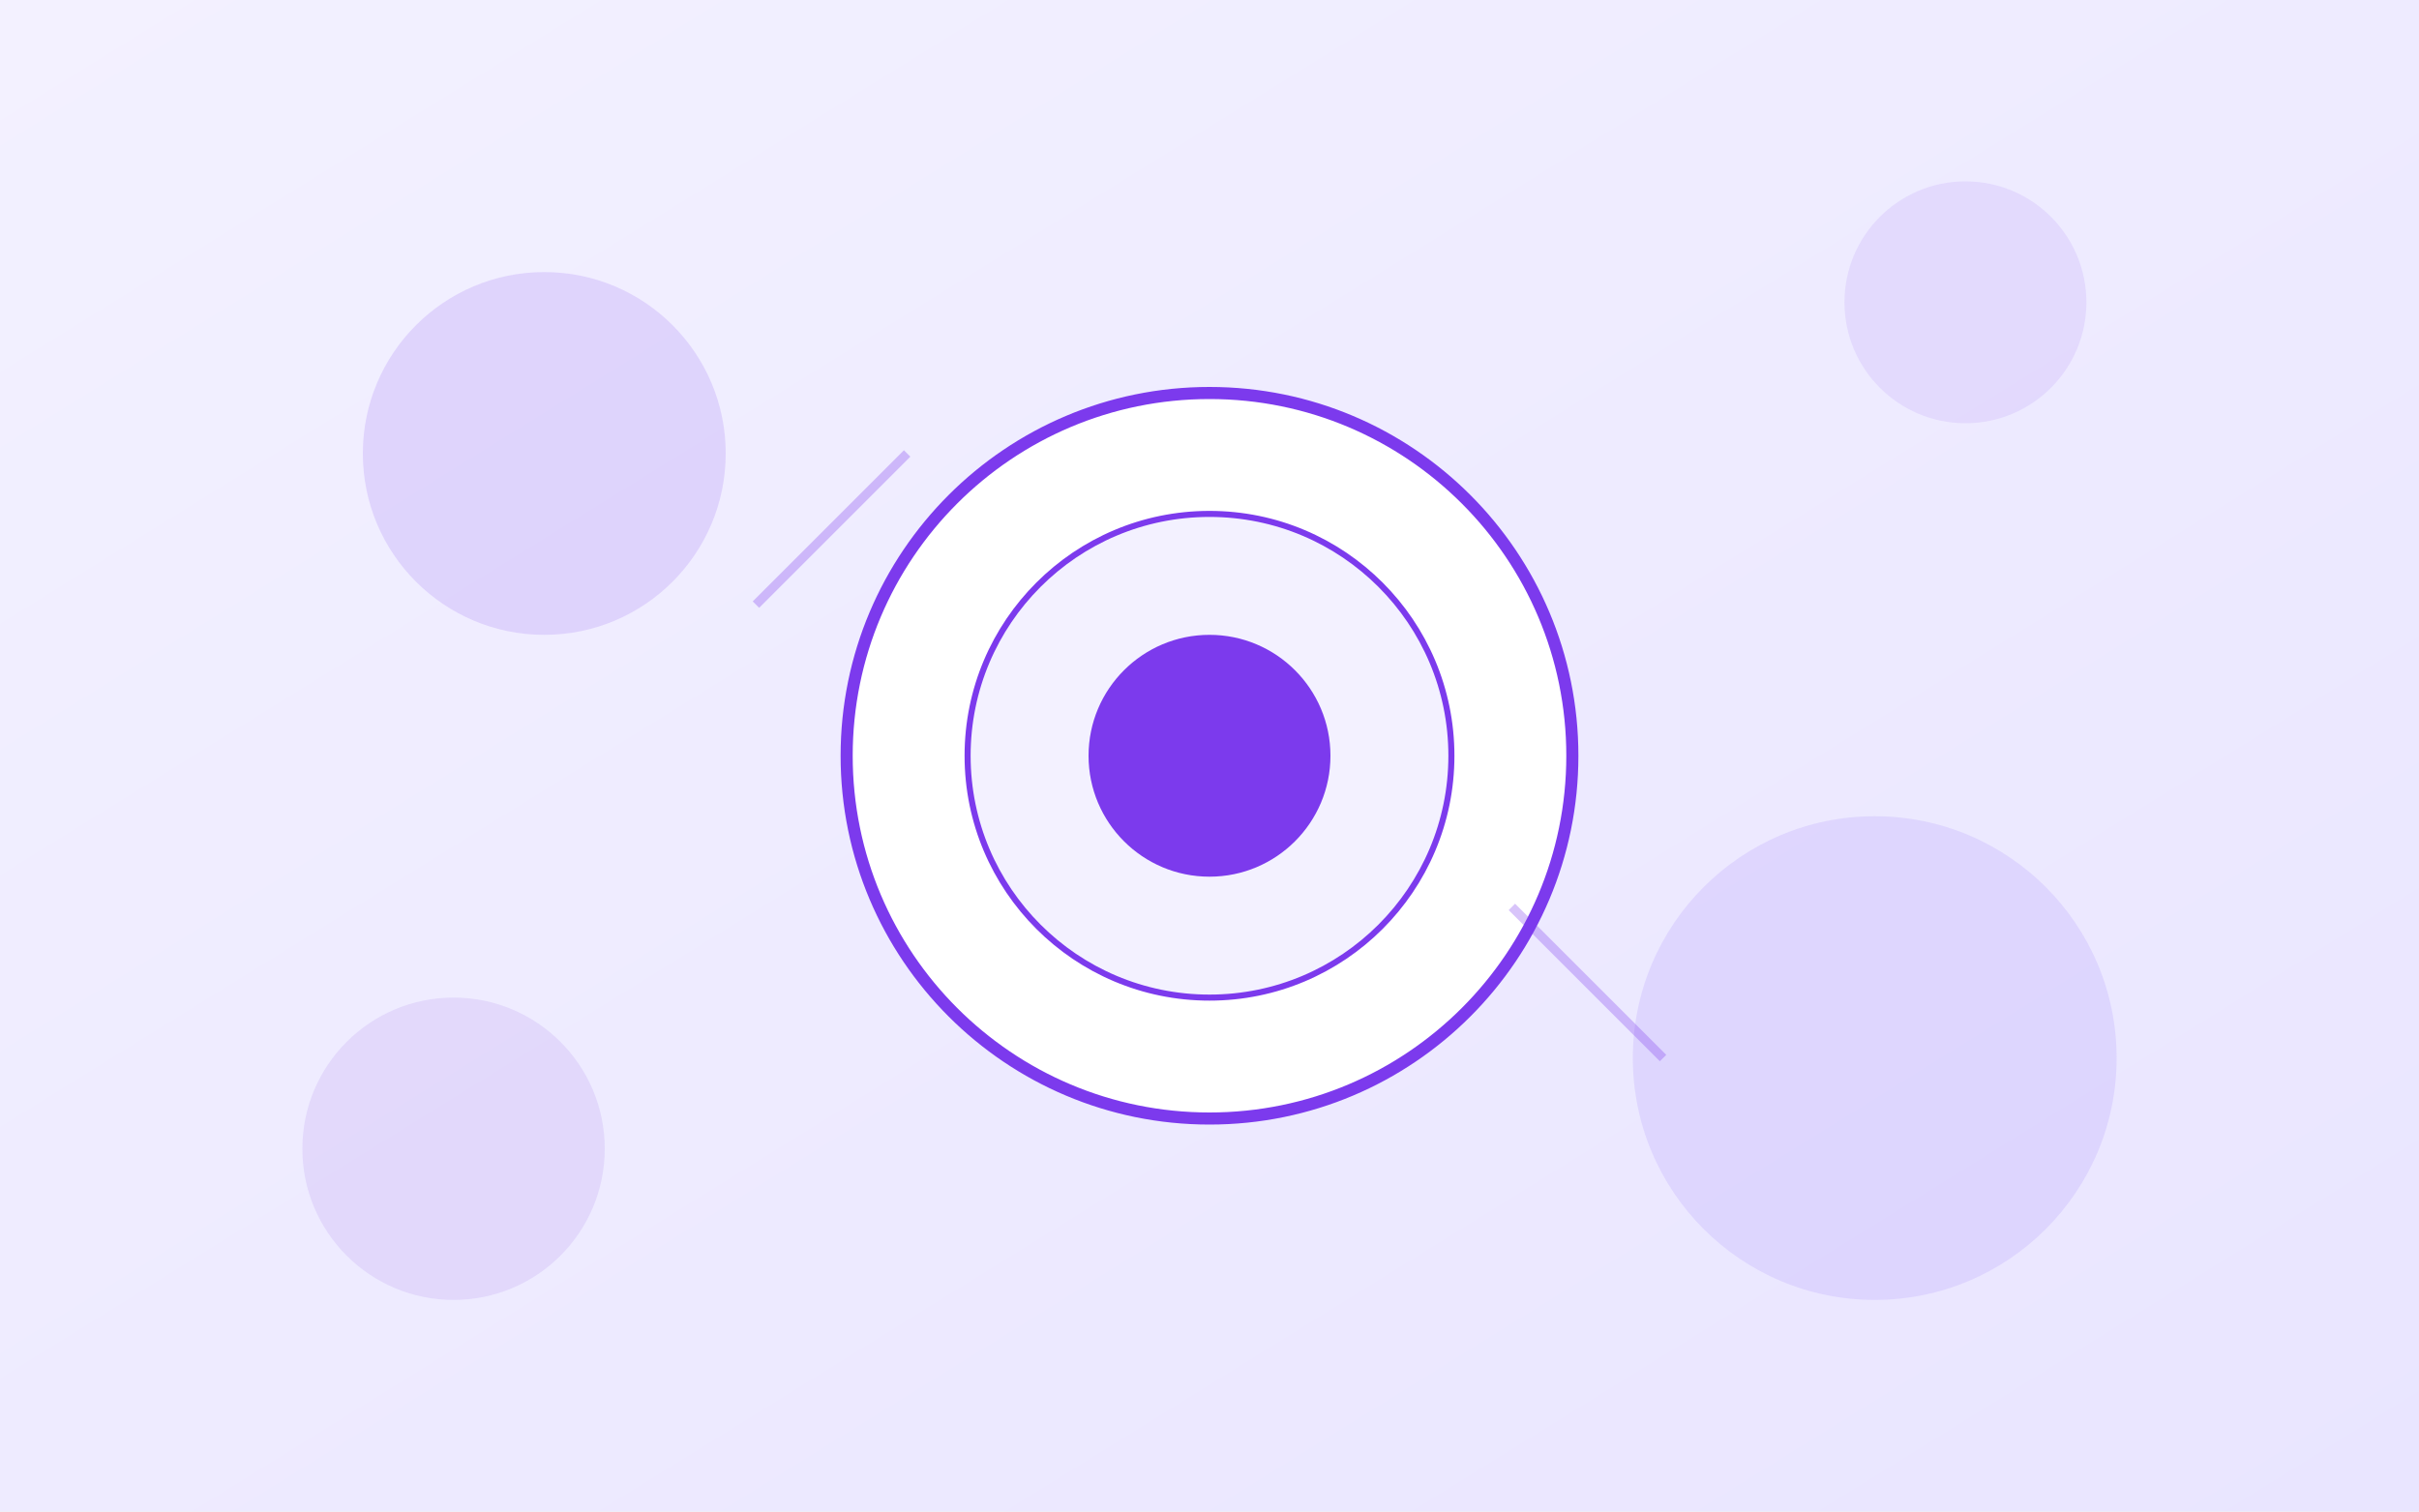
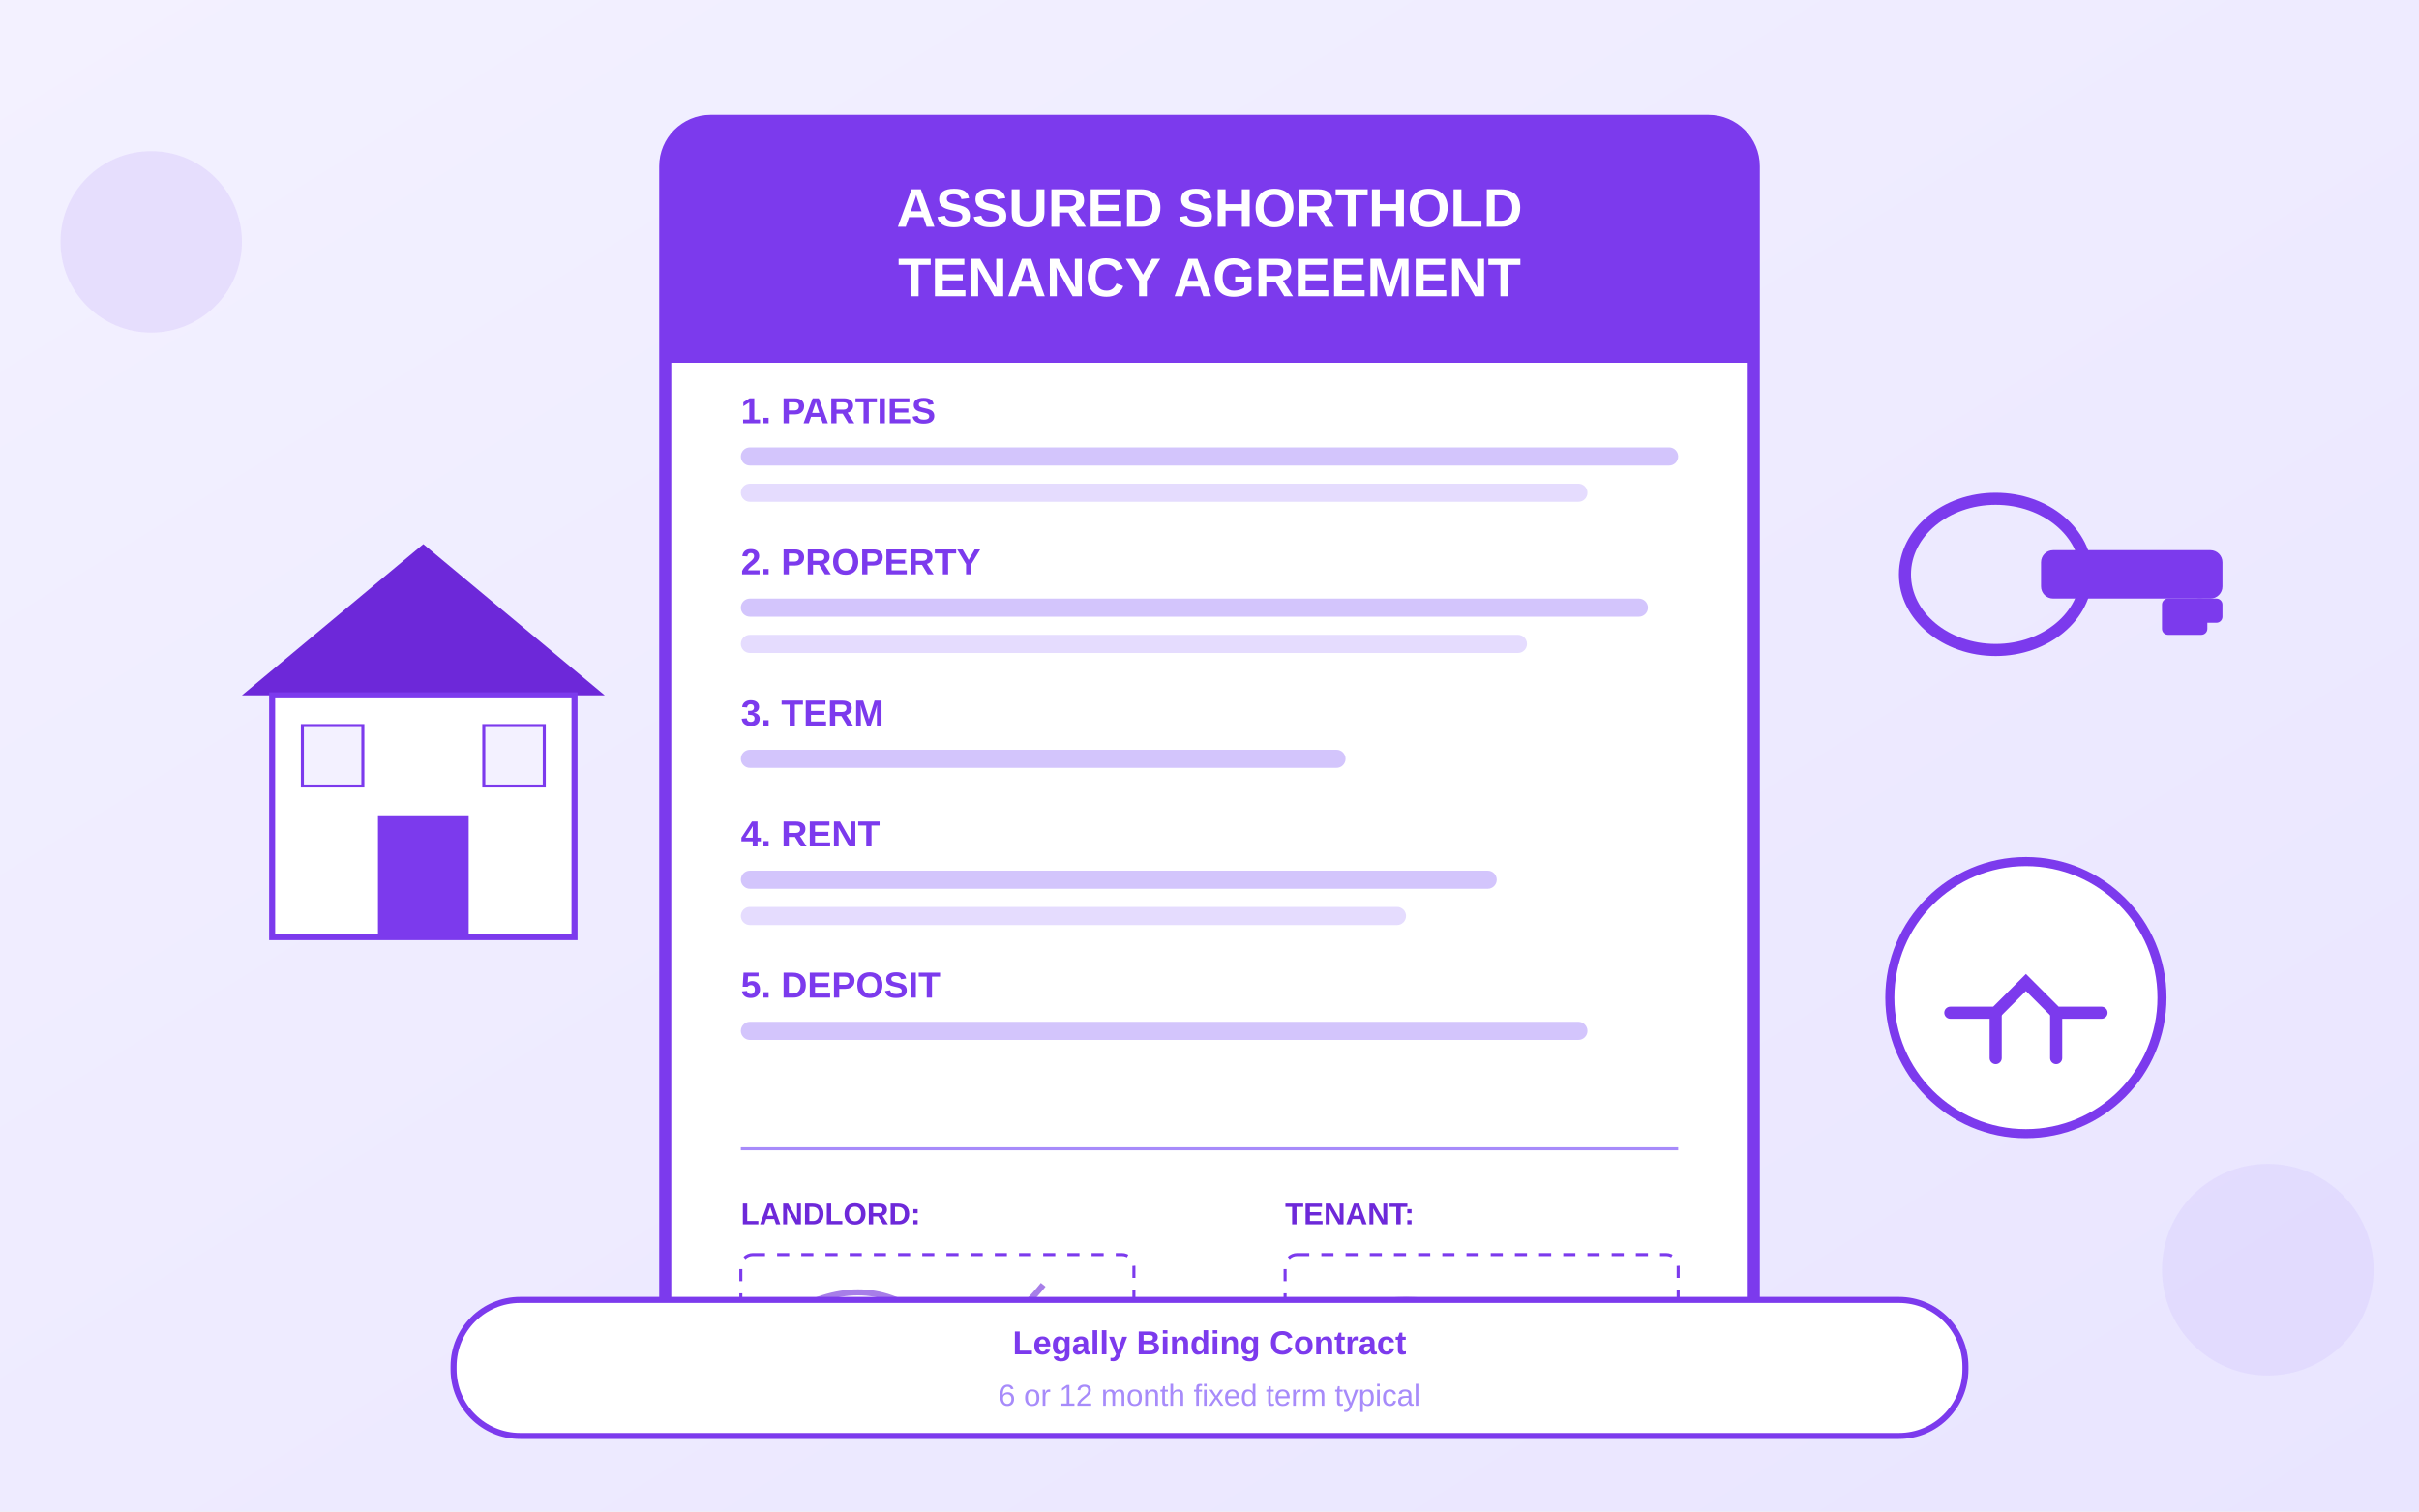
<svg xmlns="http://www.w3.org/2000/svg" viewBox="0 0 800 500">
  <defs>
    <linearGradient id="bgGrad" x1="0%" y1="0%" x2="100%" y2="100%">
      <stop offset="0%" style="stop-color:#F3F1FF" />
      <stop offset="100%" style="stop-color:#E9E5FF" />
    </linearGradient>
  </defs>
  <rect width="800" height="500" fill="url(#bgGrad)" />
-   <circle cx="400" cy="250" r="120" fill="white" stroke="#7C3AED" stroke-width="4" />
-   <circle cx="400" cy="250" r="80" fill="#F3F1FF" stroke="#7C3AED" stroke-width="2" />
-   <circle cx="400" cy="250" r="40" fill="#7C3AED" />
-   <circle cx="180" cy="150" r="60" fill="#7C3AED" opacity="0.15" />
-   <circle cx="620" cy="350" r="80" fill="#A78BFA" opacity="0.2" />
-   <circle cx="650" cy="100" r="40" fill="#7C3AED" opacity="0.1" />
-   <circle cx="150" cy="380" r="50" fill="#6D28D9" opacity="0.1" />
-   <line x1="250" y1="200" x2="300" y2="150" stroke="#7C3AED" stroke-width="3" opacity="0.3" />
-   <line x1="500" y1="300" x2="550" y2="350" stroke="#7C3AED" stroke-width="3" opacity="0.3" />
+   <g transform="translate(220, 40)">
+     <rect x="0" y="0" width="360" height="420" rx="15" fill="white" stroke="#7C3AED" stroke-width="4" />
+     <rect x="0" y="0" width="360" height="80" rx="15" fill="#7C3AED" />
+     <rect x="0" y="65" width="360" height="15" fill="#7C3AED" />
+     <text x="180" y="35" text-anchor="middle" fill="white" font-size="18" font-weight="bold" font-family="Arial">ASSURED SHORTHOLD</text>
+     <text x="180" y="58" text-anchor="middle" fill="white" font-size="18" font-weight="bold" font-family="Arial">TENANCY AGREEMENT</text>
+     <g transform="translate(25, 100)">
+       <text x="0" y="0" fill="#7C3AED" font-size="12" font-weight="bold" font-family="Arial">1. PARTIES</text>
+       <rect x="0" y="8" width="310" height="6" rx="3" fill="#A78BFA" opacity="0.5" />
+       <rect x="0" y="20" width="280" height="6" rx="3" fill="#A78BFA" opacity="0.3" />
+       <text x="0" y="50" fill="#7C3AED" font-size="12" font-weight="bold" font-family="Arial">2. PROPERTY</text>
+       <rect x="0" y="58" width="300" height="6" rx="3" fill="#A78BFA" opacity="0.5" />
+       <rect x="0" y="70" width="260" height="6" rx="3" fill="#A78BFA" opacity="0.3" />
+       <text x="0" y="100" fill="#7C3AED" font-size="12" font-weight="bold" font-family="Arial">3. TERM</text>
+       <rect x="0" y="108" width="200" height="6" rx="3" fill="#A78BFA" opacity="0.5" />
+       <text x="0" y="140" fill="#7C3AED" font-size="12" font-weight="bold" font-family="Arial">4. RENT</text>
+       <rect x="0" y="148" width="250" height="6" rx="3" fill="#A78BFA" opacity="0.5" />
+       <rect x="0" y="160" width="220" height="6" rx="3" fill="#A78BFA" opacity="0.3" />
+       <text x="0" y="190" fill="#7C3AED" font-size="12" font-weight="bold" font-family="Arial">5. DEPOSIT</text>
+       <rect x="0" y="198" width="280" height="6" rx="3" fill="#A78BFA" opacity="0.5" />
+     </g>
+     <g transform="translate(25, 340)">
+       <line x1="0" y1="0" x2="310" y2="0" stroke="#A78BFA" stroke-width="1" />
+       <text x="0" y="25" fill="#6D28D9" font-size="10" font-weight="bold" font-family="Arial">LANDLORD:</text>
+       <rect x="0" y="35" width="130" height="35" rx="4" stroke="#7C3AED" stroke-width="1" stroke-dasharray="4" fill="none" />
+       <path d="M15 55 Q40 40 60 55 Q80 70 100 45" stroke="#6D28D9" stroke-width="2" fill="none" opacity="0.6" />
+       <text x="180" y="25" fill="#6D28D9" font-size="10" font-weight="bold" font-family="Arial">TENANT:</text>
+       <rect x="180" y="35" width="130" height="35" rx="4" stroke="#7C3AED" stroke-width="1" stroke-dasharray="4" fill="none" />
+       <path d="M195 55 Q220 45 245 55 Q270 65 290 50" stroke="#6D28D9" stroke-width="2" fill="none" opacity="0.6" />
+     </g>
+   </g>
+   <g transform="translate(620, 150)">
+     <ellipse cx="40" cy="40" rx="30" ry="25" fill="none" stroke="#7C3AED" stroke-width="4" />
+     <rect x="55" y="32" width="60" height="16" rx="4" fill="#7C3AED" />
+     <rect x="95" y="48" width="15" height="12" rx="2" fill="#7C3AED" />
+     <rect x="105" y="48" width="10" height="8" rx="2" fill="#7C3AED" />
+   </g>
+   <g transform="translate(80, 180)">
+     <polygon points="60,0 120,50 0,50" fill="#6D28D9" />
+     <rect x="10" y="50" width="100" height="80" fill="white" stroke="#7C3AED" stroke-width="2" />
+     <rect x="45" y="90" width="30" height="40" fill="#7C3AED" />
+     <rect x="20" y="60" width="20" height="20" fill="#F3F1FF" stroke="#7C3AED" stroke-width="1" />
+     <rect x="80" y="60" width="20" height="20" fill="#F3F1FF" stroke="#7C3AED" stroke-width="1" />
+   </g>
+   <g transform="translate(620, 280)">
+     <circle cx="50" cy="50" r="45" fill="white" stroke="#7C3AED" stroke-width="3" />
+     <path d="M25 55 L40 55 L50 45 L60 55 L75 55" stroke="#7C3AED" stroke-width="4" fill="none" stroke-linecap="round" />
+     <path d="M40 55 L40 70 M60 55 L60 70" stroke="#7C3AED" stroke-width="4" stroke-linecap="round" />
+   </g>
+   <g transform="translate(150, 430)">
+     <rect x="0" y="0" width="500" height="45" rx="22" fill="white" stroke="#7C3AED" stroke-width="2" />
+     <text x="250" y="18" text-anchor="middle" fill="#7C3AED" font-size="11" font-weight="bold" font-family="Arial">Legally Binding Contract</text>
+     <text x="250" y="35" text-anchor="middle" fill="#A78BFA" font-size="10" font-family="Arial">6 or 12 month fixed term typical</text>
+   </g>
+   <circle cx="50" cy="80" r="30" fill="#7C3AED" opacity="0.1" />
+   <circle cx="750" cy="420" r="35" fill="#A78BFA" opacity="0.12" />
</svg>
